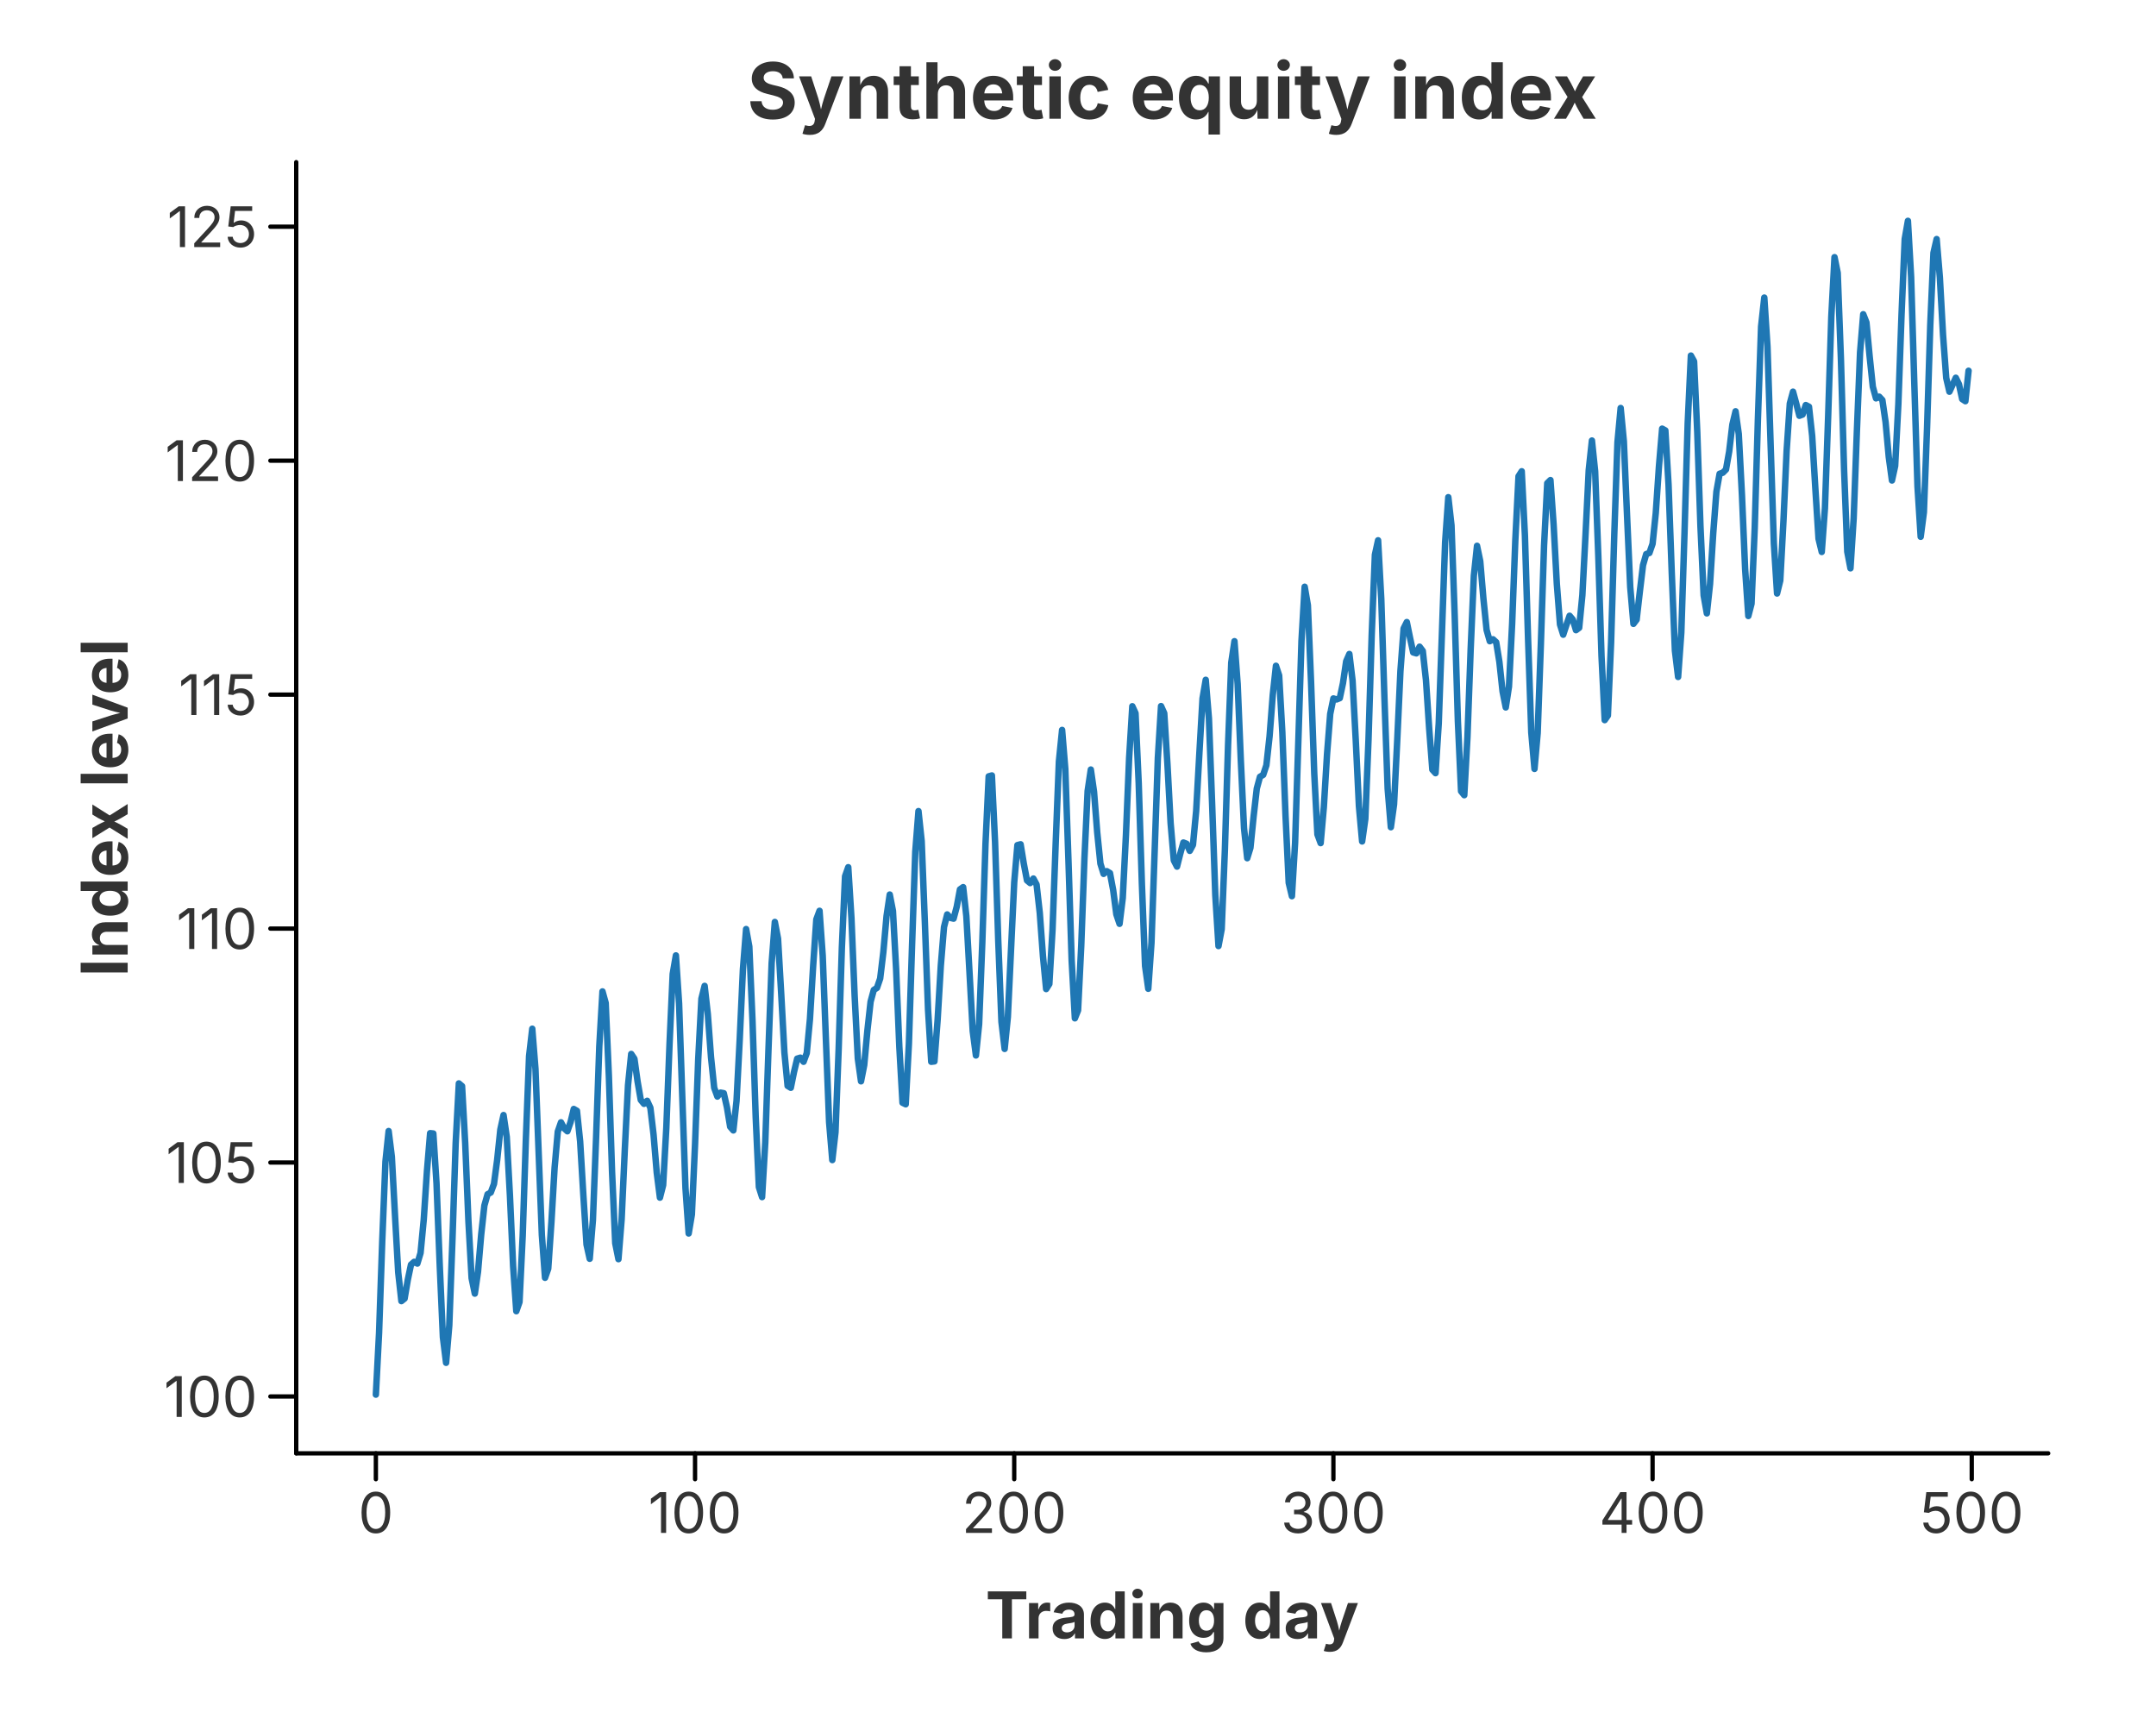
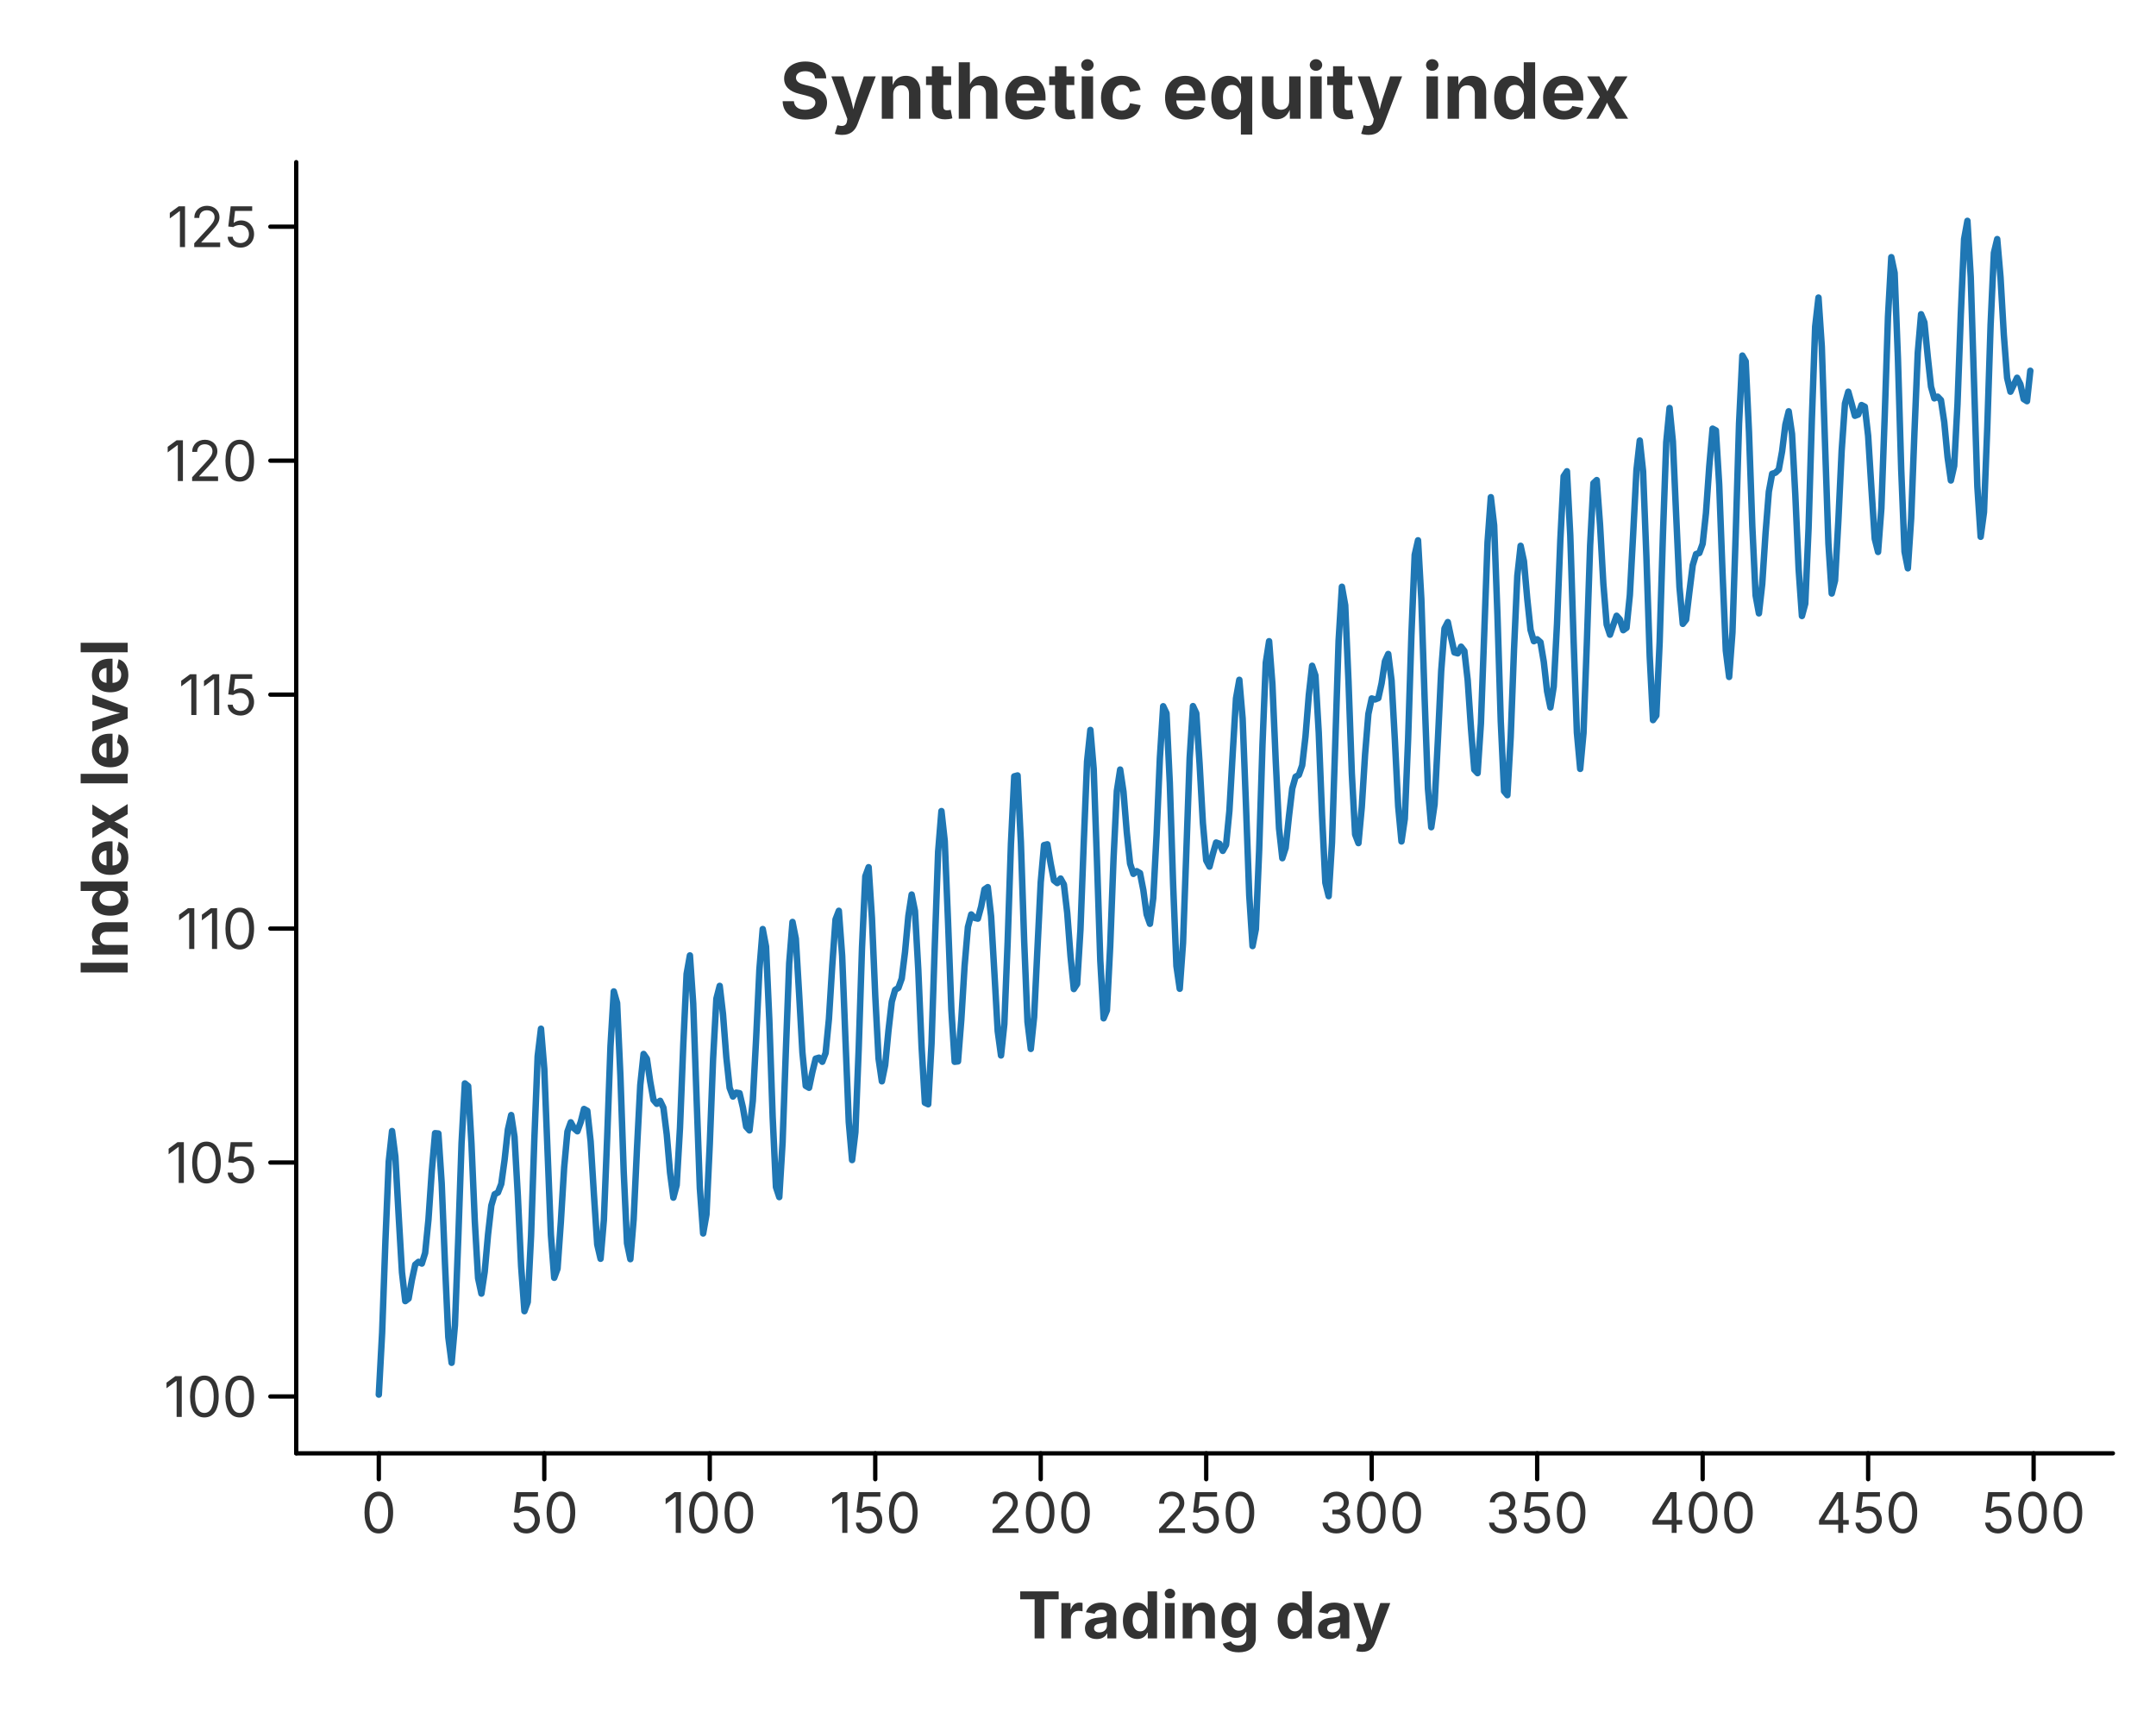
- <svg xmlns="http://www.w3.org/2000/svg" width="500" height="400" viewBox="0 0 500 400" class="charton" role="img" aria-roledescription="chart" aria-labelledby="charton-af590631-title">
+ <svg xmlns="http://www.w3.org/2000/svg" width="500" height="400" viewBox="0 0 500 400" class="charton" role="img" aria-roledescription="chart" aria-labelledby="charton-a4bddd94-title">
  <defs>
-     <clipPath id="charton-af590631-clip-0">
-       <rect x="68.700" y="37.600" width="406.300" height="299.400" />
+     <clipPath id="charton-a4bddd94-clip-0">
+       <rect x="68.700" y="37.600" width="421.300" height="299.400" />
    </clipPath>
  </defs>
  <g class="charton-background">
    <rect x="0.000" y="0.000" width="500.000" height="400.000" fill="rgba(255,255,255,1.000)" stroke="none" stroke-width="0.000" fill-opacity="1.000" stroke-opacity="1.000" />
  </g>
  <g class="charton-title">
-     <text x="271.850" y="20.800" font-size="18.0" font-family="Inter, -apple-system, BlinkMacSystemFont, 'Segoe UI', Roboto, Helvetica, Arial, 'PingFang SC', 'Microsoft YaHei', Ubuntu, Cantarell, 'Noto Sans', sans-serif" fill="rgba(51,51,51,1.000)" fill-opacity="1.000" text-anchor="middle" font-weight="bold" font-style="normal" dominant-baseline="middle" transform="rotate(0 271.850 20.800)">Synthetic equity index</text>
+     <text x="279.350" y="20.800" font-size="18.0" font-family="Inter, -apple-system, BlinkMacSystemFont, 'Segoe UI', Roboto, Helvetica, Arial, 'PingFang SC', 'Microsoft YaHei', Ubuntu, Cantarell, 'Noto Sans', sans-serif" fill="rgba(51,51,51,1.000)" fill-opacity="1.000" text-anchor="middle" font-weight="bold" font-style="normal" dominant-baseline="middle" transform="rotate(0 279.350 20.800)">Synthetic equity index</text>
  </g>
-   <g class="charton-plot" clip-path="url(#charton-af590631-clip-0)">
+   <g class="charton-plot" clip-path="url(#charton-a4bddd94-clip-0)">
    <g class="charton-mark charton-mark-0 charton-mark-line" data-layer="0" data-mark="line">
      <g class="charton-series">
-         <path d="M 87.168 323.391 L 87.908 309.089 L 88.649 287.703 L 89.389 269.352 L 90.129 262.271 L 90.869 268.216 L 91.609 281.895 L 92.350 295.034 L 93.090 301.708 L 93.830 301.119 L 94.570 296.783 L 95.310 293.254 L 96.051 292.602 L 96.791 293.002 L 97.531 290.539 L 98.271 282.808 L 99.012 271.608 L 99.752 262.765 L 100.492 262.843 L 101.232 274.399 L 101.972 293.204 L 102.713 310.053 L 103.453 316.013 L 104.193 307.320 L 104.933 287.331 L 105.673 265.127 L 106.414 251.225 L 107.154 251.851 L 107.894 265.249 L 108.634 283.161 L 109.374 296.384 L 110.115 299.967 L 110.855 294.897 L 111.595 286.276 L 112.335 279.538 L 113.075 276.927 L 113.816 276.523 L 114.556 274.538 L 115.296 268.993 L 116.036 261.935 L 116.776 258.564 L 117.517 263.606 L 118.257 277.203 L 118.997 293.597 L 119.737 304.047 L 120.478 301.921 L 121.218 286.558 L 121.958 264.082 L 122.698 244.918 L 123.438 238.546 L 124.179 247.866 L 124.919 267.266 L 125.659 286.350 L 126.399 296.301 L 127.139 294.196 L 127.880 283.390 L 128.620 270.748 L 129.360 262.393 L 130.100 260.246 L 130.840 261.650 L 131.581 262.326 L 132.321 260.197 L 133.061 257.154 L 133.801 257.585 L 134.541 264.672 L 135.282 277.043 L 136.022 288.582 L 136.762 291.890 L 137.502 282.906 L 138.243 263.781 L 138.983 242.623 L 139.723 229.895 L 140.463 232.579 L 141.203 249.503 L 141.944 271.771 L 142.684 288.291 L 143.424 291.981 L 144.164 282.723 L 144.904 266.469 L 145.645 251.630 L 146.385 244.396 L 147.125 245.506 L 147.865 250.804 L 148.605 255.068 L 149.346 255.960 L 150.086 255.262 L 150.826 256.865 L 151.566 263.070 L 152.306 271.904 L 153.047 277.715 L 153.787 274.811 L 154.527 261.533 L 155.267 242.218 L 156.007 225.857 L 156.748 221.544 L 157.488 232.724 L 158.228 254.314 L 158.968 275.476 L 159.709 286.021 L 160.449 281.630 L 161.189 265.347 L 161.929 245.559 L 162.669 231.575 L 163.410 228.609 L 164.150 235.199 L 164.890 245.135 L 165.630 252.248 L 166.370 254.275 L 167.111 253.364 L 167.851 253.497 L 168.591 256.779 L 169.331 261.270 L 170.071 262.124 L 170.812 255.266 L 171.552 240.943 L 172.292 224.782 L 173.032 215.435 L 173.772 219.505 L 174.513 236.669 L 175.253 258.957 L 175.993 275.261 L 176.733 277.588 L 177.474 264.936 L 178.214 243.445 L 178.954 223.360 L 179.694 213.785 L 180.434 217.669 L 181.175 230.524 L 181.915 244.073 L 182.655 251.796 L 183.395 252.240 L 184.135 248.591 L 184.876 245.482 L 185.616 245.255 L 186.356 246.208 L 187.096 244.189 L 187.836 236.311 L 188.577 224.001 L 189.317 213.196 L 190.057 211.200 L 190.797 221.658 L 191.537 241.100 L 192.278 260.182 L 193.018 268.999 L 193.758 262.534 L 194.498 243.176 L 195.239 219.706 L 195.979 203.190 L 196.719 201.091 L 197.459 212.912 L 198.199 230.907 L 198.940 245.462 L 199.680 250.740 L 200.420 246.973 L 201.160 238.957 L 201.900 232.282 L 202.641 229.553 L 203.381 229.068 L 204.121 226.905 L 204.861 220.741 L 205.601 212.428 L 206.342 207.432 L 207.082 211.227 L 207.822 224.797 L 208.562 242.708 L 209.302 255.705 L 210.043 256.066 L 210.783 242.005 L 211.523 218.973 L 212.263 197.508 L 213.003 188.078 L 213.744 195.041 L 214.484 213.844 L 215.224 234.122 L 215.964 246.210 L 216.705 246.118 L 217.445 236.461 L 218.185 223.925 L 218.925 214.967 L 219.665 212.045 L 220.406 212.840 L 221.146 213.019 L 221.886 210.231 L 222.626 206.238 L 223.366 205.712 L 224.107 212.454 L 224.847 225.626 L 225.587 239.091 L 226.327 244.744 L 227.067 237.468 L 227.808 218.518 L 228.548 195.695 L 229.288 180.023 L 230.028 179.814 L 230.768 195.312 L 231.509 218.227 L 232.249 236.948 L 232.989 243.227 L 233.729 235.839 L 234.470 220.135 L 235.210 204.583 L 235.950 195.969 L 236.690 195.778 L 237.430 200.274 L 238.171 204.157 L 238.911 204.770 L 239.651 203.721 L 240.391 205.103 L 241.131 211.656 L 241.872 221.696 L 242.612 229.344 L 243.352 228.165 L 244.092 215.595 L 244.832 195.369 L 245.573 176.575 L 246.313 169.258 L 247.053 178.314 L 247.793 199.750 L 248.533 222.745 L 249.274 236.131 L 250.014 234.286 L 250.754 219.253 L 251.494 199.068 L 252.234 183.423 L 252.975 178.447 L 253.715 183.584 L 254.455 192.990 L 255.195 200.253 L 255.936 202.636 L 256.676 202.011 L 257.416 202.458 L 258.156 206.392 L 258.896 212.024 L 259.637 214.221 L 260.377 208.243 L 261.117 193.644 L 261.857 175.779 L 262.597 163.766 L 263.338 165.381 L 264.078 181.595 L 264.818 205.012 L 265.558 223.986 L 266.298 229.278 L 267.039 218.616 L 267.779 197.372 L 268.519 175.780 L 269.259 163.733 L 269.999 165.382 L 270.740 177.148 L 271.480 190.878 L 272.220 199.519 L 272.960 200.954 L 273.701 198.008 L 274.441 195.369 L 275.181 195.655 L 275.921 197.301 L 276.661 195.914 L 277.402 188.081 L 278.142 174.774 L 278.882 161.955 L 279.622 157.637 L 280.362 166.628 L 281.103 186.380 L 281.843 207.572 L 282.583 219.376 L 283.323 215.459 L 284.063 197.117 L 284.804 172.686 L 285.544 153.658 L 286.284 148.687 L 287.024 158.616 L 287.764 176.378 L 288.505 192.070 L 289.245 199.003 L 289.985 196.610 L 290.725 189.322 L 291.466 182.840 L 292.206 180.121 L 292.946 179.680 L 293.686 177.460 L 294.426 170.758 L 295.167 161.170 L 295.907 154.381 L 296.647 156.634 L 297.387 169.864 L 298.127 189.108 L 298.868 204.699 L 299.608 207.809 L 300.348 195.430 L 301.088 172.198 L 301.828 148.619 L 302.569 136.058 L 303.309 140.350 L 304.049 158.165 L 304.789 179.354 L 305.529 193.496 L 306.270 195.506 L 307.010 187.183 L 307.750 174.956 L 308.490 165.554 L 309.230 161.956 L 309.971 162.193 L 310.711 161.890 L 311.451 158.406 L 312.191 153.346 L 312.932 151.651 L 313.672 157.791 L 314.412 171.572 L 315.152 186.939 L 315.892 195.118 L 316.633 189.886 L 317.373 171.479 L 318.113 147.247 L 318.853 128.649 L 319.593 125.289 L 320.334 138.941 L 321.074 162.131 L 321.814 182.887 L 322.554 191.819 L 323.294 186.522 L 324.035 171.642 L 324.775 155.604 L 325.515 145.731 L 326.255 144.248 L 326.995 147.879 L 327.736 151.288 L 328.476 151.503 L 329.216 149.955 L 329.956 150.938 L 330.697 157.685 L 331.437 168.878 L 332.177 178.472 L 332.917 179.283 L 333.657 167.759 L 334.398 146.908 L 335.138 125.781 L 335.878 115.291 L 336.618 121.831 L 337.358 142.682 L 338.099 167.250 L 338.839 183.475 L 339.579 184.391 L 340.319 170.931 L 341.059 150.654 L 341.800 133.533 L 342.540 126.561 L 343.280 130.122 L 344.020 138.822 L 344.760 146.074 L 345.501 148.684 L 346.241 148.239 L 346.981 148.916 L 347.721 153.470 L 348.461 160.310 L 349.202 164.041 L 349.942 159.218 L 350.682 144.616 L 351.422 125.196 L 352.163 110.440 L 352.903 109.281 L 353.643 124.112 L 354.383 148.318 L 355.123 169.871 L 355.864 178.294 L 356.604 169.957 L 357.344 149.327 L 358.084 126.497 L 358.824 112.047 L 359.565 111.321 L 360.305 121.744 L 361.045 135.415 L 361.785 144.818 L 362.525 147.177 L 363.266 144.924 L 364.006 142.784 L 364.746 143.656 L 365.486 146.131 L 366.226 145.578 L 366.967 138.010 L 367.707 123.859 L 368.447 109.016 L 369.187 102.152 L 369.928 109.291 L 370.668 128.982 L 371.408 152.104 L 372.148 166.983 L 372.888 165.916 L 373.629 148.987 L 374.369 123.939 L 375.109 102.553 L 375.849 94.608 L 376.589 102.349 L 377.330 119.548 L 378.070 136.152 L 378.810 144.665 L 379.550 143.688 L 380.290 137.232 L 381.031 131.067 L 381.771 128.486 L 382.511 128.230 L 383.251 126.099 L 383.991 118.973 L 384.732 108.123 L 385.472 99.396 L 386.212 99.810 L 386.952 112.350 L 387.693 132.691 L 388.433 150.874 L 389.173 156.972 L 389.913 146.657 L 390.653 123.614 L 391.394 98.165 L 392.134 82.450 L 392.874 83.790 L 393.614 100.218 L 394.354 121.998 L 395.095 138.063 L 395.835 142.232 L 396.575 135.411 L 397.315 123.690 L 398.055 114.014 L 398.796 109.858 L 399.536 109.614 L 400.276 108.870 L 401.016 104.679 L 401.756 98.449 L 402.497 95.375 L 403.237 100.631 L 403.977 114.782 L 404.717 131.981 L 405.457 142.841 L 406.198 139.984 L 406.938 122.514 L 407.678 97.179 L 408.418 75.729 L 409.159 69.001 L 409.899 80.390 L 410.639 103.447 L 411.379 126.018 L 412.119 137.625 L 412.860 134.617 L 413.600 120.830 L 414.340 104.549 L 415.080 93.564 L 415.820 90.828 L 416.561 93.556 L 417.301 96.414 L 418.041 96.126 L 418.781 93.925 L 419.521 94.314 L 420.262 101.064 L 421.002 113.316 L 421.742 124.936 L 422.482 127.991 L 423.222 117.869 L 423.963 96.722 L 424.703 73.418 L 425.443 59.634 L 426.183 63.280 L 426.924 83.089 L 427.664 108.912 L 428.404 127.923 L 429.144 131.782 L 429.884 120.211 L 430.625 100.164 L 431.365 81.783 L 432.105 72.867 L 432.845 74.760 L 433.585 82.592 L 434.326 89.674 L 435.066 92.372 L 435.806 91.982 L 436.546 92.776 L 437.286 97.886 L 438.027 105.975 L 438.767 111.416 L 439.507 108.036 L 440.247 93.738 L 440.987 72.962 L 441.728 55.434 L 442.468 51.209 L 443.208 64.208 L 443.948 88.811 L 444.689 112.791 L 445.429 124.471 L 446.169 118.778 L 446.909 99.144 L 447.649 75.379 L 448.390 58.641 L 449.130 55.440 L 449.870 64.285 L 450.610 77.649 L 451.350 87.640 L 452.091 90.830 L 452.831 89.235 L 453.571 87.598 L 454.311 89.109 L 455.051 92.542 L 455.792 93.031 L 456.532 85.975" fill="none" stroke="rgba(31,119,180,1.000)" stroke-width="1.500" stroke-opacity="1.000" stroke-linejoin="round" stroke-linecap="round" />
+         <path d="M 87.850 323.391 L 88.618 309.089 L 89.385 287.703 L 90.153 269.352 L 90.920 262.271 L 91.688 268.216 L 92.455 281.895 L 93.223 295.034 L 93.990 301.708 L 94.758 301.119 L 95.525 296.783 L 96.293 293.254 L 97.060 292.602 L 97.828 293.002 L 98.595 290.539 L 99.363 282.808 L 100.131 271.608 L 100.898 262.765 L 101.666 262.843 L 102.433 274.399 L 103.201 293.204 L 103.968 310.053 L 104.736 316.013 L 105.503 307.320 L 106.271 287.331 L 107.038 265.127 L 107.806 251.225 L 108.573 251.851 L 109.341 265.249 L 110.109 283.161 L 110.876 296.384 L 111.644 299.967 L 112.411 294.897 L 113.179 286.276 L 113.946 279.538 L 114.714 276.927 L 115.481 276.523 L 116.249 274.538 L 117.016 268.993 L 117.784 261.935 L 118.551 258.564 L 119.319 263.606 L 120.086 277.203 L 120.854 293.597 L 121.622 304.047 L 122.389 301.921 L 123.157 286.558 L 123.924 264.082 L 124.692 244.918 L 125.459 238.546 L 126.227 247.866 L 126.994 267.266 L 127.762 286.350 L 128.529 296.301 L 129.297 294.196 L 130.064 283.390 L 130.832 270.748 L 131.600 262.393 L 132.367 260.246 L 133.135 261.650 L 133.902 262.326 L 134.670 260.197 L 135.437 257.154 L 136.205 257.585 L 136.972 264.672 L 137.740 277.043 L 138.507 288.582 L 139.275 291.890 L 140.042 282.906 L 140.810 263.781 L 141.577 242.623 L 142.345 229.895 L 143.113 232.579 L 143.880 249.503 L 144.648 271.771 L 145.415 288.291 L 146.183 291.981 L 146.950 282.723 L 147.718 266.469 L 148.485 251.630 L 149.253 244.396 L 150.020 245.506 L 150.788 250.804 L 151.555 255.068 L 152.323 255.960 L 153.090 255.262 L 153.858 256.865 L 154.626 263.070 L 155.393 271.904 L 156.161 277.715 L 156.928 274.811 L 157.696 261.533 L 158.463 242.218 L 159.231 225.857 L 159.998 221.544 L 160.766 232.724 L 161.533 254.314 L 162.301 275.476 L 163.068 286.021 L 163.836 281.630 L 164.604 265.347 L 165.371 245.559 L 166.139 231.575 L 166.906 228.609 L 167.674 235.199 L 168.441 245.135 L 169.209 252.248 L 169.976 254.275 L 170.744 253.364 L 171.511 253.497 L 172.279 256.779 L 173.046 261.270 L 173.814 262.124 L 174.581 255.266 L 175.349 240.943 L 176.117 224.782 L 176.884 215.435 L 177.652 219.505 L 178.419 236.669 L 179.187 258.957 L 179.954 275.261 L 180.722 277.588 L 181.489 264.936 L 182.257 243.445 L 183.024 223.360 L 183.792 213.785 L 184.559 217.669 L 185.327 230.524 L 186.094 244.073 L 186.862 251.796 L 187.630 252.240 L 188.397 248.591 L 189.165 245.482 L 189.932 245.255 L 190.700 246.208 L 191.467 244.189 L 192.235 236.311 L 193.002 224.001 L 193.770 213.196 L 194.537 211.200 L 195.305 221.658 L 196.072 241.100 L 196.840 260.182 L 197.608 268.999 L 198.375 262.534 L 199.143 243.176 L 199.910 219.706 L 200.678 203.190 L 201.445 201.091 L 202.213 212.912 L 202.980 230.907 L 203.748 245.462 L 204.515 250.740 L 205.283 246.973 L 206.050 238.957 L 206.818 232.282 L 207.585 229.553 L 208.353 229.068 L 209.121 226.905 L 209.888 220.741 L 210.656 212.428 L 211.423 207.432 L 212.191 211.227 L 212.958 224.797 L 213.726 242.708 L 214.493 255.705 L 215.261 256.066 L 216.028 242.005 L 216.796 218.973 L 217.563 197.508 L 218.331 188.078 L 219.098 195.041 L 219.866 213.844 L 220.634 234.122 L 221.401 246.210 L 222.169 246.118 L 222.936 236.461 L 223.704 223.925 L 224.471 214.967 L 225.239 212.045 L 226.006 212.840 L 226.774 213.019 L 227.541 210.231 L 228.309 206.238 L 229.076 205.712 L 229.844 212.454 L 230.612 225.626 L 231.379 239.091 L 232.147 244.744 L 232.914 237.468 L 233.682 218.518 L 234.449 195.695 L 235.217 180.023 L 235.984 179.814 L 236.752 195.312 L 237.519 218.227 L 238.287 236.948 L 239.054 243.227 L 239.822 235.839 L 240.589 220.135 L 241.357 204.583 L 242.125 195.969 L 242.892 195.778 L 243.660 200.274 L 244.427 204.157 L 245.195 204.770 L 245.962 203.721 L 246.730 205.103 L 247.497 211.656 L 248.265 221.696 L 249.032 229.344 L 249.800 228.165 L 250.567 215.595 L 251.335 195.369 L 252.103 176.575 L 252.870 169.258 L 253.638 178.314 L 254.405 199.750 L 255.173 222.745 L 255.940 236.131 L 256.708 234.286 L 257.475 219.253 L 258.243 199.068 L 259.010 183.423 L 259.778 178.447 L 260.545 183.584 L 261.313 192.990 L 262.080 200.253 L 262.848 202.636 L 263.616 202.011 L 264.383 202.458 L 265.151 206.392 L 265.918 212.024 L 266.686 214.221 L 267.453 208.243 L 268.221 193.644 L 268.988 175.779 L 269.756 163.766 L 270.523 165.381 L 271.291 181.595 L 272.058 205.012 L 272.826 223.986 L 273.593 229.278 L 274.361 218.616 L 275.129 197.372 L 275.896 175.780 L 276.664 163.733 L 277.431 165.382 L 278.199 177.148 L 278.966 190.878 L 279.734 199.519 L 280.501 200.954 L 281.269 198.008 L 282.036 195.369 L 282.804 195.655 L 283.571 197.301 L 284.339 195.914 L 285.107 188.081 L 285.874 174.774 L 286.642 161.955 L 287.409 157.637 L 288.177 166.628 L 288.944 186.380 L 289.712 207.572 L 290.479 219.376 L 291.247 215.459 L 292.014 197.117 L 292.782 172.686 L 293.549 153.658 L 294.317 148.687 L 295.084 158.616 L 295.852 176.378 L 296.620 192.070 L 297.387 199.003 L 298.155 196.610 L 298.922 189.322 L 299.690 182.840 L 300.457 180.121 L 301.225 179.680 L 301.992 177.460 L 302.760 170.758 L 303.527 161.170 L 304.295 154.381 L 305.062 156.634 L 305.830 169.864 L 306.598 189.108 L 307.365 204.699 L 308.133 207.809 L 308.900 195.430 L 309.668 172.198 L 310.435 148.619 L 311.203 136.058 L 311.970 140.350 L 312.738 158.165 L 313.505 179.354 L 314.273 193.496 L 315.040 195.506 L 315.808 187.183 L 316.575 174.956 L 317.343 165.554 L 318.111 161.956 L 318.878 162.193 L 319.646 161.890 L 320.413 158.406 L 321.181 153.346 L 321.948 151.651 L 322.716 157.791 L 323.483 171.572 L 324.251 186.939 L 325.018 195.118 L 325.786 189.886 L 326.553 171.479 L 327.321 147.247 L 328.088 128.649 L 328.856 125.289 L 329.624 138.941 L 330.391 162.131 L 331.159 182.887 L 331.926 191.819 L 332.694 186.522 L 333.461 171.642 L 334.229 155.604 L 334.996 145.731 L 335.764 144.248 L 336.531 147.879 L 337.299 151.288 L 338.066 151.503 L 338.834 149.955 L 339.602 150.938 L 340.369 157.685 L 341.137 168.878 L 341.904 178.472 L 342.672 179.283 L 343.439 167.759 L 344.207 146.908 L 344.974 125.781 L 345.742 115.291 L 346.509 121.831 L 347.277 142.682 L 348.044 167.250 L 348.812 183.475 L 349.579 184.391 L 350.347 170.931 L 351.115 150.654 L 351.882 133.533 L 352.650 126.561 L 353.417 130.122 L 354.185 138.822 L 354.952 146.074 L 355.720 148.684 L 356.487 148.239 L 357.255 148.916 L 358.022 153.470 L 358.790 160.310 L 359.557 164.041 L 360.325 159.218 L 361.092 144.616 L 361.860 125.196 L 362.628 110.440 L 363.395 109.281 L 364.163 124.112 L 364.930 148.318 L 365.698 169.871 L 366.465 178.294 L 367.233 169.957 L 368.000 149.327 L 368.768 126.497 L 369.535 112.047 L 370.303 111.321 L 371.070 121.744 L 371.838 135.415 L 372.605 144.818 L 373.373 147.177 L 374.141 144.924 L 374.908 142.784 L 375.676 143.656 L 376.443 146.131 L 377.211 145.578 L 377.978 138.010 L 378.746 123.859 L 379.513 109.016 L 380.281 102.152 L 381.048 109.291 L 381.816 128.982 L 382.583 152.104 L 383.351 166.983 L 384.119 165.916 L 384.886 148.987 L 385.654 123.939 L 386.421 102.553 L 387.189 94.608 L 387.956 102.349 L 388.724 119.548 L 389.491 136.152 L 390.259 144.665 L 391.026 143.688 L 391.794 137.232 L 392.561 131.067 L 393.329 128.486 L 394.096 128.230 L 394.864 126.099 L 395.632 118.973 L 396.399 108.123 L 397.167 99.396 L 397.934 99.810 L 398.702 112.350 L 399.469 132.691 L 400.237 150.874 L 401.004 156.972 L 401.772 146.657 L 402.539 123.614 L 403.307 98.165 L 404.074 82.450 L 404.842 83.790 L 405.610 100.218 L 406.377 121.998 L 407.145 138.063 L 407.912 142.232 L 408.680 135.411 L 409.447 123.690 L 410.215 114.014 L 410.982 109.858 L 411.750 109.614 L 412.517 108.870 L 413.285 104.679 L 414.052 98.449 L 414.820 95.375 L 415.587 100.631 L 416.355 114.782 L 417.123 131.981 L 417.890 142.841 L 418.658 139.984 L 419.425 122.514 L 420.193 97.179 L 420.960 75.729 L 421.728 69.001 L 422.495 80.390 L 423.263 103.447 L 424.030 126.018 L 424.798 137.625 L 425.565 134.617 L 426.333 120.830 L 427.100 104.549 L 427.868 93.564 L 428.636 90.828 L 429.403 93.556 L 430.171 96.414 L 430.938 96.126 L 431.706 93.925 L 432.473 94.314 L 433.241 101.064 L 434.008 113.316 L 434.776 124.936 L 435.543 127.991 L 436.311 117.869 L 437.078 96.722 L 437.846 73.418 L 438.614 59.634 L 439.381 63.280 L 440.149 83.089 L 440.916 108.912 L 441.684 127.923 L 442.451 131.782 L 443.219 120.211 L 443.986 100.164 L 444.754 81.783 L 445.521 72.867 L 446.289 74.760 L 447.056 82.592 L 447.824 89.674 L 448.591 92.372 L 449.359 91.982 L 450.127 92.776 L 450.894 97.886 L 451.662 105.975 L 452.429 111.416 L 453.197 108.036 L 453.964 93.738 L 454.732 72.962 L 455.499 55.434 L 456.267 51.209 L 457.034 64.208 L 457.802 88.811 L 458.569 112.791 L 459.337 124.471 L 460.105 118.778 L 460.872 99.144 L 461.640 75.379 L 462.407 58.641 L 463.175 55.440 L 463.942 64.285 L 464.710 77.649 L 465.477 87.640 L 466.245 90.830 L 467.012 89.235 L 467.780 87.598 L 468.547 89.109 L 469.315 92.542 L 470.082 93.031 L 470.850 85.975" fill="none" stroke="rgba(31,119,180,1.000)" stroke-width="1.500" stroke-opacity="1.000" stroke-linejoin="round" stroke-linecap="round" />
      </g>
    </g>
  </g>
  <g class="charton-axis charton-axis-x" data-axis="x">
    <g class="charton-axis-line">
-       <path d="M 68.700 337.000 L 475.000 337.000" fill="none" stroke="rgba(0,0,0,1.000)" stroke-width="1.000" stroke-opacity="1.000" stroke-linejoin="round" stroke-linecap="round" />
+       <path d="M 68.700 337.000 L 490.000 337.000" fill="none" stroke="rgba(0,0,0,1.000)" stroke-width="1.000" stroke-opacity="1.000" stroke-linejoin="round" stroke-linecap="round" />
    </g>
    <g class="charton-tick">
-       <path d="M 87.168 337.000 L 87.168 343.000" fill="none" stroke="rgba(0,0,0,1.000)" stroke-width="1.000" stroke-opacity="1.000" stroke-linejoin="round" stroke-linecap="round" />
-       <path d="M 161.189 337.000 L 161.189 343.000" fill="none" stroke="rgba(0,0,0,1.000)" stroke-width="1.000" stroke-opacity="1.000" stroke-linejoin="round" stroke-linecap="round" />
-       <path d="M 235.210 337.000 L 235.210 343.000" fill="none" stroke="rgba(0,0,0,1.000)" stroke-width="1.000" stroke-opacity="1.000" stroke-linejoin="round" stroke-linecap="round" />
-       <path d="M 309.230 337.000 L 309.230 343.000" fill="none" stroke="rgba(0,0,0,1.000)" stroke-width="1.000" stroke-opacity="1.000" stroke-linejoin="round" stroke-linecap="round" />
-       <path d="M 383.251 337.000 L 383.251 343.000" fill="none" stroke="rgba(0,0,0,1.000)" stroke-width="1.000" stroke-opacity="1.000" stroke-linejoin="round" stroke-linecap="round" />
-       <path d="M 457.272 337.000 L 457.272 343.000" fill="none" stroke="rgba(0,0,0,1.000)" stroke-width="1.000" stroke-opacity="1.000" stroke-linejoin="round" stroke-linecap="round" />
+       <path d="M 87.850 337.000 L 87.850 343.000" fill="none" stroke="rgba(0,0,0,1.000)" stroke-width="1.000" stroke-opacity="1.000" stroke-linejoin="round" stroke-linecap="round" />
+       <path d="M 126.227 337.000 L 126.227 343.000" fill="none" stroke="rgba(0,0,0,1.000)" stroke-width="1.000" stroke-opacity="1.000" stroke-linejoin="round" stroke-linecap="round" />
+       <path d="M 164.604 337.000 L 164.604 343.000" fill="none" stroke="rgba(0,0,0,1.000)" stroke-width="1.000" stroke-opacity="1.000" stroke-linejoin="round" stroke-linecap="round" />
+       <path d="M 202.980 337.000 L 202.980 343.000" fill="none" stroke="rgba(0,0,0,1.000)" stroke-width="1.000" stroke-opacity="1.000" stroke-linejoin="round" stroke-linecap="round" />
+       <path d="M 241.357 337.000 L 241.357 343.000" fill="none" stroke="rgba(0,0,0,1.000)" stroke-width="1.000" stroke-opacity="1.000" stroke-linejoin="round" stroke-linecap="round" />
+       <path d="M 279.734 337.000 L 279.734 343.000" fill="none" stroke="rgba(0,0,0,1.000)" stroke-width="1.000" stroke-opacity="1.000" stroke-linejoin="round" stroke-linecap="round" />
+       <path d="M 318.111 337.000 L 318.111 343.000" fill="none" stroke="rgba(0,0,0,1.000)" stroke-width="1.000" stroke-opacity="1.000" stroke-linejoin="round" stroke-linecap="round" />
+       <path d="M 356.487 337.000 L 356.487 343.000" fill="none" stroke="rgba(0,0,0,1.000)" stroke-width="1.000" stroke-opacity="1.000" stroke-linejoin="round" stroke-linecap="round" />
+       <path d="M 394.864 337.000 L 394.864 343.000" fill="none" stroke="rgba(0,0,0,1.000)" stroke-width="1.000" stroke-opacity="1.000" stroke-linejoin="round" stroke-linecap="round" />
+       <path d="M 433.241 337.000 L 433.241 343.000" fill="none" stroke="rgba(0,0,0,1.000)" stroke-width="1.000" stroke-opacity="1.000" stroke-linejoin="round" stroke-linecap="round" />
+       <path d="M 471.618 337.000 L 471.618 343.000" fill="none" stroke="rgba(0,0,0,1.000)" stroke-width="1.000" stroke-opacity="1.000" stroke-linejoin="round" stroke-linecap="round" />
    </g>
    <g class="charton-tick-label">
-       <text x="87.168" y="346.000" font-size="13.0" font-family="Inter, -apple-system, BlinkMacSystemFont, 'Segoe UI', Roboto, Helvetica, Arial, 'PingFang SC', 'Microsoft YaHei', Ubuntu, Cantarell, 'Noto Sans', sans-serif" fill="rgba(51,51,51,1.000)" fill-opacity="1.000" text-anchor="middle" font-weight="normal" font-style="normal" dominant-baseline="hanging" transform="rotate(0 87.168 346.000)" data-value="0">0</text>
-       <text x="161.189" y="346.000" font-size="13.0" font-family="Inter, -apple-system, BlinkMacSystemFont, 'Segoe UI', Roboto, Helvetica, Arial, 'PingFang SC', 'Microsoft YaHei', Ubuntu, Cantarell, 'Noto Sans', sans-serif" fill="rgba(51,51,51,1.000)" fill-opacity="1.000" text-anchor="middle" font-weight="normal" font-style="normal" dominant-baseline="hanging" transform="rotate(0 161.189 346.000)" data-value="100">100</text>
-       <text x="235.210" y="346.000" font-size="13.0" font-family="Inter, -apple-system, BlinkMacSystemFont, 'Segoe UI', Roboto, Helvetica, Arial, 'PingFang SC', 'Microsoft YaHei', Ubuntu, Cantarell, 'Noto Sans', sans-serif" fill="rgba(51,51,51,1.000)" fill-opacity="1.000" text-anchor="middle" font-weight="normal" font-style="normal" dominant-baseline="hanging" transform="rotate(0 235.210 346.000)" data-value="200">200</text>
-       <text x="309.230" y="346.000" font-size="13.0" font-family="Inter, -apple-system, BlinkMacSystemFont, 'Segoe UI', Roboto, Helvetica, Arial, 'PingFang SC', 'Microsoft YaHei', Ubuntu, Cantarell, 'Noto Sans', sans-serif" fill="rgba(51,51,51,1.000)" fill-opacity="1.000" text-anchor="middle" font-weight="normal" font-style="normal" dominant-baseline="hanging" transform="rotate(0 309.230 346.000)" data-value="300">300</text>
-       <text x="383.251" y="346.000" font-size="13.0" font-family="Inter, -apple-system, BlinkMacSystemFont, 'Segoe UI', Roboto, Helvetica, Arial, 'PingFang SC', 'Microsoft YaHei', Ubuntu, Cantarell, 'Noto Sans', sans-serif" fill="rgba(51,51,51,1.000)" fill-opacity="1.000" text-anchor="middle" font-weight="normal" font-style="normal" dominant-baseline="hanging" transform="rotate(0 383.251 346.000)" data-value="400">400</text>
-       <text x="457.272" y="346.000" font-size="13.0" font-family="Inter, -apple-system, BlinkMacSystemFont, 'Segoe UI', Roboto, Helvetica, Arial, 'PingFang SC', 'Microsoft YaHei', Ubuntu, Cantarell, 'Noto Sans', sans-serif" fill="rgba(51,51,51,1.000)" fill-opacity="1.000" text-anchor="middle" font-weight="normal" font-style="normal" dominant-baseline="hanging" transform="rotate(0 457.272 346.000)" data-value="500">500</text>
+       <text x="87.850" y="346.000" font-size="13.0" font-family="Inter, -apple-system, BlinkMacSystemFont, 'Segoe UI', Roboto, Helvetica, Arial, 'PingFang SC', 'Microsoft YaHei', Ubuntu, Cantarell, 'Noto Sans', sans-serif" fill="rgba(51,51,51,1.000)" fill-opacity="1.000" text-anchor="middle" font-weight="normal" font-style="normal" dominant-baseline="hanging" transform="rotate(0 87.850 346.000)" data-value="0">0</text>
+       <text x="126.227" y="346.000" font-size="13.0" font-family="Inter, -apple-system, BlinkMacSystemFont, 'Segoe UI', Roboto, Helvetica, Arial, 'PingFang SC', 'Microsoft YaHei', Ubuntu, Cantarell, 'Noto Sans', sans-serif" fill="rgba(51,51,51,1.000)" fill-opacity="1.000" text-anchor="middle" font-weight="normal" font-style="normal" dominant-baseline="hanging" transform="rotate(0 126.227 346.000)" data-value="50">50</text>
+       <text x="164.604" y="346.000" font-size="13.0" font-family="Inter, -apple-system, BlinkMacSystemFont, 'Segoe UI', Roboto, Helvetica, Arial, 'PingFang SC', 'Microsoft YaHei', Ubuntu, Cantarell, 'Noto Sans', sans-serif" fill="rgba(51,51,51,1.000)" fill-opacity="1.000" text-anchor="middle" font-weight="normal" font-style="normal" dominant-baseline="hanging" transform="rotate(0 164.604 346.000)" data-value="100">100</text>
+       <text x="202.980" y="346.000" font-size="13.0" font-family="Inter, -apple-system, BlinkMacSystemFont, 'Segoe UI', Roboto, Helvetica, Arial, 'PingFang SC', 'Microsoft YaHei', Ubuntu, Cantarell, 'Noto Sans', sans-serif" fill="rgba(51,51,51,1.000)" fill-opacity="1.000" text-anchor="middle" font-weight="normal" font-style="normal" dominant-baseline="hanging" transform="rotate(0 202.980 346.000)" data-value="150">150</text>
+       <text x="241.357" y="346.000" font-size="13.0" font-family="Inter, -apple-system, BlinkMacSystemFont, 'Segoe UI', Roboto, Helvetica, Arial, 'PingFang SC', 'Microsoft YaHei', Ubuntu, Cantarell, 'Noto Sans', sans-serif" fill="rgba(51,51,51,1.000)" fill-opacity="1.000" text-anchor="middle" font-weight="normal" font-style="normal" dominant-baseline="hanging" transform="rotate(0 241.357 346.000)" data-value="200">200</text>
+       <text x="279.734" y="346.000" font-size="13.0" font-family="Inter, -apple-system, BlinkMacSystemFont, 'Segoe UI', Roboto, Helvetica, Arial, 'PingFang SC', 'Microsoft YaHei', Ubuntu, Cantarell, 'Noto Sans', sans-serif" fill="rgba(51,51,51,1.000)" fill-opacity="1.000" text-anchor="middle" font-weight="normal" font-style="normal" dominant-baseline="hanging" transform="rotate(0 279.734 346.000)" data-value="250">250</text>
+       <text x="318.111" y="346.000" font-size="13.0" font-family="Inter, -apple-system, BlinkMacSystemFont, 'Segoe UI', Roboto, Helvetica, Arial, 'PingFang SC', 'Microsoft YaHei', Ubuntu, Cantarell, 'Noto Sans', sans-serif" fill="rgba(51,51,51,1.000)" fill-opacity="1.000" text-anchor="middle" font-weight="normal" font-style="normal" dominant-baseline="hanging" transform="rotate(0 318.111 346.000)" data-value="300">300</text>
+       <text x="356.487" y="346.000" font-size="13.0" font-family="Inter, -apple-system, BlinkMacSystemFont, 'Segoe UI', Roboto, Helvetica, Arial, 'PingFang SC', 'Microsoft YaHei', Ubuntu, Cantarell, 'Noto Sans', sans-serif" fill="rgba(51,51,51,1.000)" fill-opacity="1.000" text-anchor="middle" font-weight="normal" font-style="normal" dominant-baseline="hanging" transform="rotate(0 356.487 346.000)" data-value="350">350</text>
+       <text x="394.864" y="346.000" font-size="13.0" font-family="Inter, -apple-system, BlinkMacSystemFont, 'Segoe UI', Roboto, Helvetica, Arial, 'PingFang SC', 'Microsoft YaHei', Ubuntu, Cantarell, 'Noto Sans', sans-serif" fill="rgba(51,51,51,1.000)" fill-opacity="1.000" text-anchor="middle" font-weight="normal" font-style="normal" dominant-baseline="hanging" transform="rotate(0 394.864 346.000)" data-value="400">400</text>
+       <text x="433.241" y="346.000" font-size="13.0" font-family="Inter, -apple-system, BlinkMacSystemFont, 'Segoe UI', Roboto, Helvetica, Arial, 'PingFang SC', 'Microsoft YaHei', Ubuntu, Cantarell, 'Noto Sans', sans-serif" fill="rgba(51,51,51,1.000)" fill-opacity="1.000" text-anchor="middle" font-weight="normal" font-style="normal" dominant-baseline="hanging" transform="rotate(0 433.241 346.000)" data-value="450">450</text>
+       <text x="471.618" y="346.000" font-size="13.0" font-family="Inter, -apple-system, BlinkMacSystemFont, 'Segoe UI', Roboto, Helvetica, Arial, 'PingFang SC', 'Microsoft YaHei', Ubuntu, Cantarell, 'Noto Sans', sans-serif" fill="rgba(51,51,51,1.000)" fill-opacity="1.000" text-anchor="middle" font-weight="normal" font-style="normal" dominant-baseline="hanging" transform="rotate(0 471.618 346.000)" data-value="500">500</text>
    </g>
    <g class="charton-axis-title">
-       <text x="271.850" y="369.000" font-size="15.0" font-family="Inter, -apple-system, BlinkMacSystemFont, 'Segoe UI', Roboto, Helvetica, Arial, 'PingFang SC', 'Microsoft YaHei', Ubuntu, Cantarell, 'Noto Sans', sans-serif" fill="rgba(51,51,51,1.000)" fill-opacity="1.000" text-anchor="middle" font-weight="bold" font-style="normal" dominant-baseline="hanging" transform="rotate(0 271.850 369.000)">Trading day</text>
+       <text x="279.350" y="369.000" font-size="15.0" font-family="Inter, -apple-system, BlinkMacSystemFont, 'Segoe UI', Roboto, Helvetica, Arial, 'PingFang SC', 'Microsoft YaHei', Ubuntu, Cantarell, 'Noto Sans', sans-serif" fill="rgba(51,51,51,1.000)" fill-opacity="1.000" text-anchor="middle" font-weight="bold" font-style="normal" dominant-baseline="hanging" transform="rotate(0 279.350 369.000)">Trading day</text>
    </g>
  </g>
  <g class="charton-axis charton-axis-y" data-axis="y">
    <g class="charton-axis-line">
      <path d="M 68.700 37.600 L 68.700 337.000" fill="none" stroke="rgba(0,0,0,1.000)" stroke-width="1.000" stroke-opacity="1.000" stroke-linejoin="round" stroke-linecap="round" />
    </g>
    <g class="charton-tick">
      <path d="M 68.700 323.825 L 62.700 323.825" fill="none" stroke="rgba(0,0,0,1.000)" stroke-width="1.000" stroke-opacity="1.000" stroke-linejoin="round" stroke-linecap="round" />
      <path d="M 68.700 269.573 L 62.700 269.573" fill="none" stroke="rgba(0,0,0,1.000)" stroke-width="1.000" stroke-opacity="1.000" stroke-linejoin="round" stroke-linecap="round" />
      <path d="M 68.700 215.322 L 62.700 215.322" fill="none" stroke="rgba(0,0,0,1.000)" stroke-width="1.000" stroke-opacity="1.000" stroke-linejoin="round" stroke-linecap="round" />
      <path d="M 68.700 161.070 L 62.700 161.070" fill="none" stroke="rgba(0,0,0,1.000)" stroke-width="1.000" stroke-opacity="1.000" stroke-linejoin="round" stroke-linecap="round" />
      <path d="M 68.700 106.819 L 62.700 106.819" fill="none" stroke="rgba(0,0,0,1.000)" stroke-width="1.000" stroke-opacity="1.000" stroke-linejoin="round" stroke-linecap="round" />
      <path d="M 68.700 52.567 L 62.700 52.567" fill="none" stroke="rgba(0,0,0,1.000)" stroke-width="1.000" stroke-opacity="1.000" stroke-linejoin="round" stroke-linecap="round" />
    </g>
    <g class="charton-tick-label">
      <text x="59.700" y="323.825" font-size="13.0" font-family="Inter, -apple-system, BlinkMacSystemFont, 'Segoe UI', Roboto, Helvetica, Arial, 'PingFang SC', 'Microsoft YaHei', Ubuntu, Cantarell, 'Noto Sans', sans-serif" fill="rgba(51,51,51,1.000)" fill-opacity="1.000" text-anchor="end" font-weight="normal" font-style="normal" dominant-baseline="central" transform="rotate(0 59.700 323.825)" data-value="100">100</text>
      <text x="59.700" y="269.573" font-size="13.0" font-family="Inter, -apple-system, BlinkMacSystemFont, 'Segoe UI', Roboto, Helvetica, Arial, 'PingFang SC', 'Microsoft YaHei', Ubuntu, Cantarell, 'Noto Sans', sans-serif" fill="rgba(51,51,51,1.000)" fill-opacity="1.000" text-anchor="end" font-weight="normal" font-style="normal" dominant-baseline="central" transform="rotate(0 59.700 269.573)" data-value="105">105</text>
      <text x="59.700" y="215.322" font-size="13.0" font-family="Inter, -apple-system, BlinkMacSystemFont, 'Segoe UI', Roboto, Helvetica, Arial, 'PingFang SC', 'Microsoft YaHei', Ubuntu, Cantarell, 'Noto Sans', sans-serif" fill="rgba(51,51,51,1.000)" fill-opacity="1.000" text-anchor="end" font-weight="normal" font-style="normal" dominant-baseline="central" transform="rotate(0 59.700 215.322)" data-value="110">110</text>
      <text x="59.700" y="161.070" font-size="13.0" font-family="Inter, -apple-system, BlinkMacSystemFont, 'Segoe UI', Roboto, Helvetica, Arial, 'PingFang SC', 'Microsoft YaHei', Ubuntu, Cantarell, 'Noto Sans', sans-serif" fill="rgba(51,51,51,1.000)" fill-opacity="1.000" text-anchor="end" font-weight="normal" font-style="normal" dominant-baseline="central" transform="rotate(0 59.700 161.070)" data-value="115">115</text>
      <text x="59.700" y="106.819" font-size="13.0" font-family="Inter, -apple-system, BlinkMacSystemFont, 'Segoe UI', Roboto, Helvetica, Arial, 'PingFang SC', 'Microsoft YaHei', Ubuntu, Cantarell, 'Noto Sans', sans-serif" fill="rgba(51,51,51,1.000)" fill-opacity="1.000" text-anchor="end" font-weight="normal" font-style="normal" dominant-baseline="central" transform="rotate(0 59.700 106.819)" data-value="120">120</text>
      <text x="59.700" y="52.567" font-size="13.0" font-family="Inter, -apple-system, BlinkMacSystemFont, 'Segoe UI', Roboto, Helvetica, Arial, 'PingFang SC', 'Microsoft YaHei', Ubuntu, Cantarell, 'Noto Sans', sans-serif" fill="rgba(51,51,51,1.000)" fill-opacity="1.000" text-anchor="end" font-weight="normal" font-style="normal" dominant-baseline="central" transform="rotate(0 59.700 52.567)" data-value="125">125</text>
    </g>
    <g class="charton-axis-title">
      <text x="24.000" y="187.300" font-size="15.0" font-family="Inter, -apple-system, BlinkMacSystemFont, 'Segoe UI', Roboto, Helvetica, Arial, 'PingFang SC', 'Microsoft YaHei', Ubuntu, Cantarell, 'Noto Sans', sans-serif" fill="rgba(51,51,51,1.000)" fill-opacity="1.000" text-anchor="middle" font-weight="bold" font-style="normal" dominant-baseline="middle" transform="rotate(-90 24.000 187.300)">Index level</text>
    </g>
  </g>
</svg>
